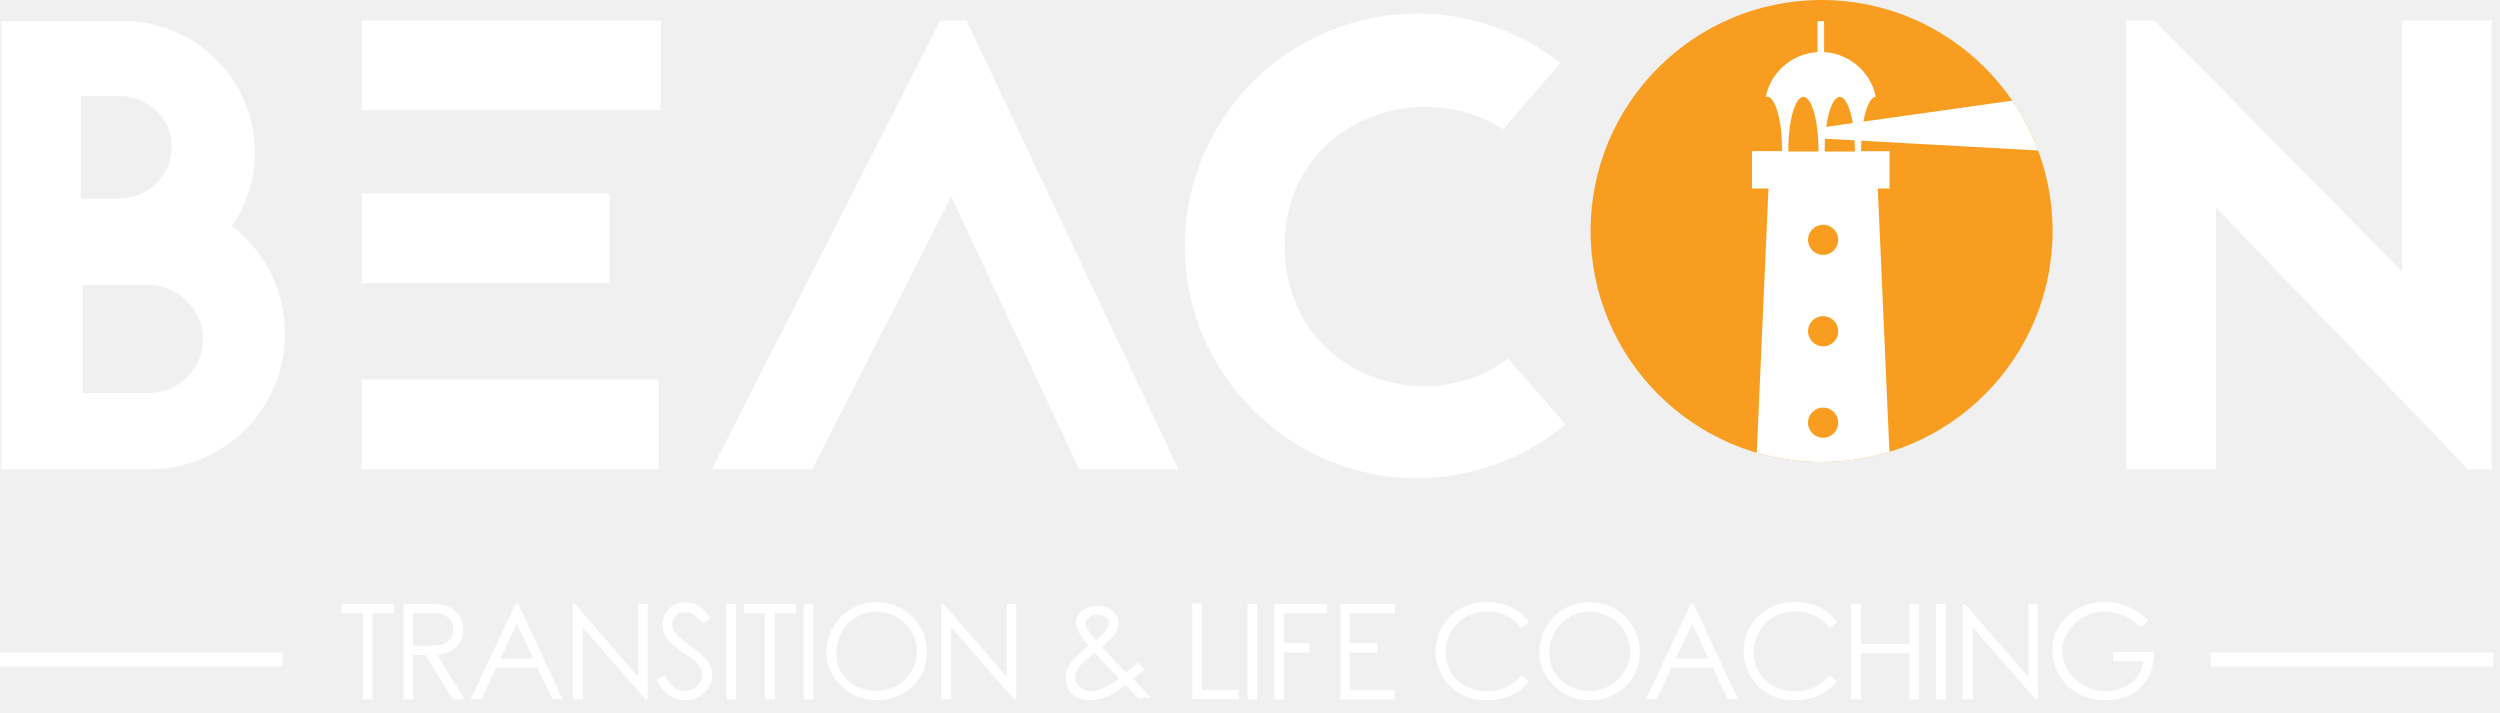
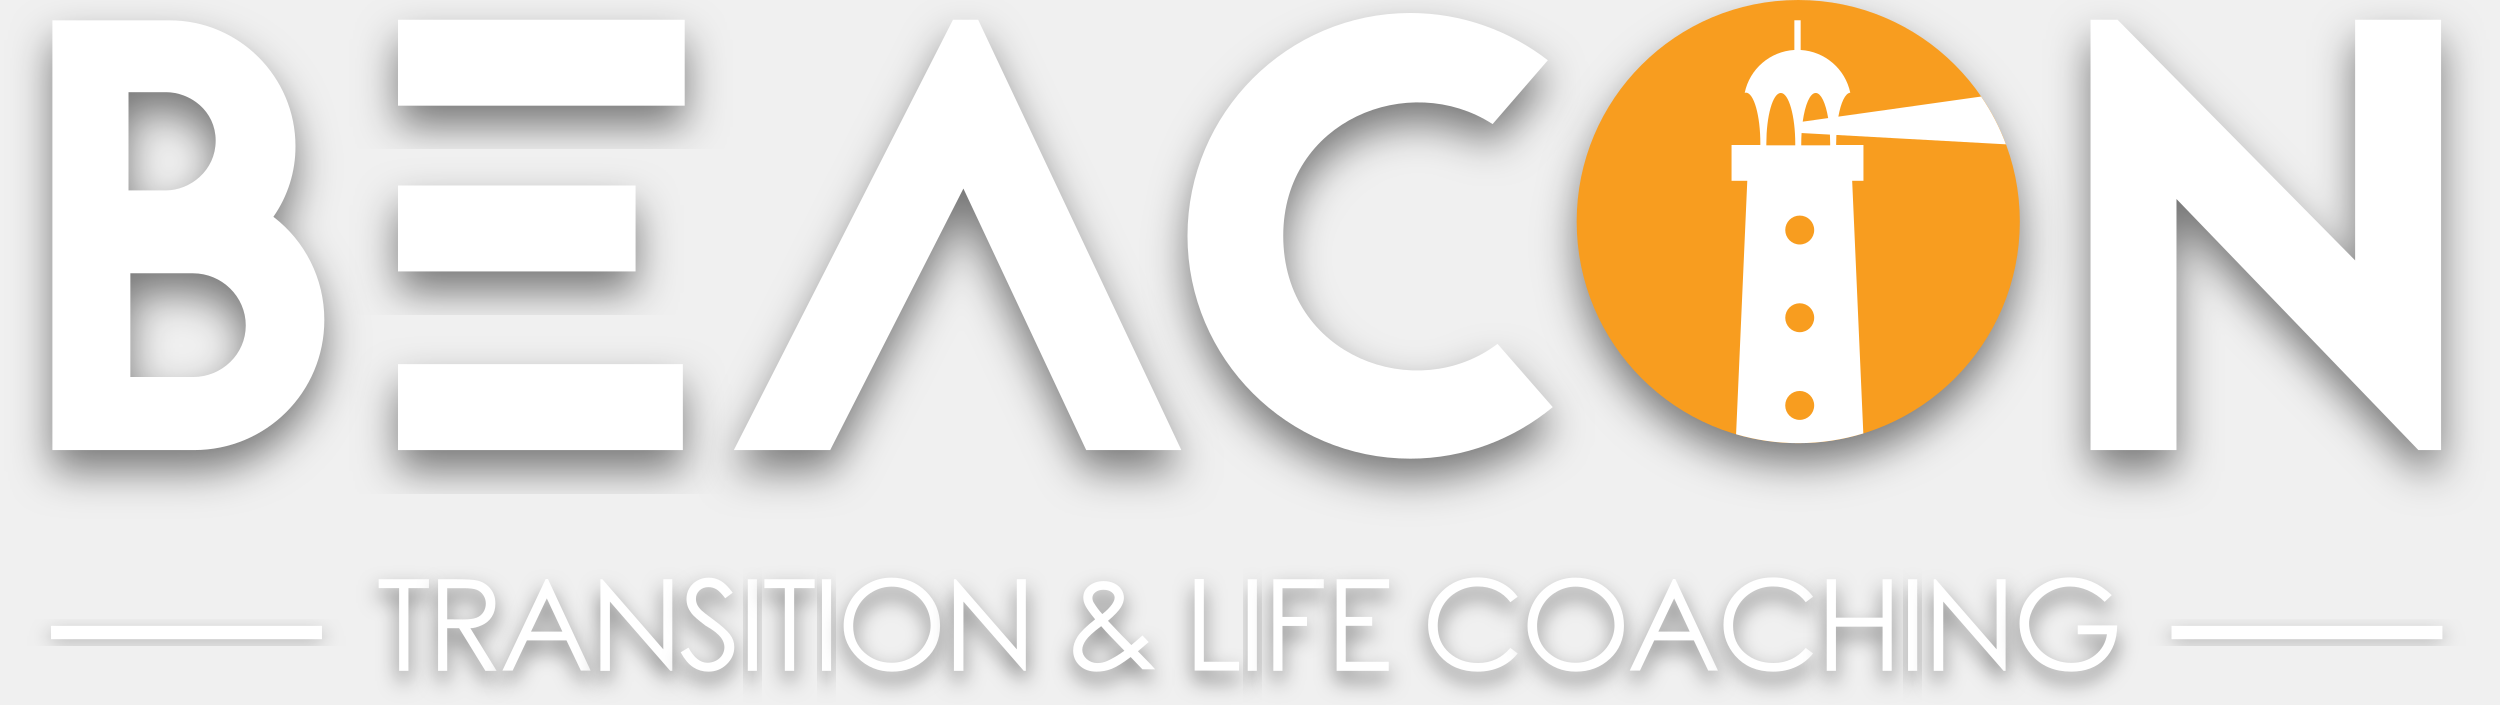
- <svg xmlns="http://www.w3.org/2000/svg" width="235" height="67" viewBox="0 0 235 67">
+ <svg xmlns="http://www.w3.org/2000/svg" xmlns:xlink="http://www.w3.org/1999/xlink" width="245" height="69" viewBox="0 0 245 69">
+   <defs>
+     <path d="M18.911 36.949h-6.136V26.782h6.136c2.828 0 5.174 2.285 5.174 5.113 0 2.828-2.346 5.054-5.174 5.054zM12.594 9.033h3.67c2.346 0 4.872 1.805 4.872 4.752 0 2.95-2.526 4.874-4.872 4.874h-3.67V9.033zm14.198 12.213a11.955 11.955 0 0 0 2.166-6.918c0-6.8-5.535-12.334-12.333-12.334H5.134v42.114H19.03c7.04 0 12.755-5.655 12.755-12.754 0-4.091-1.926-7.762-4.994-10.108z" id="b" />
+     <filter x="-50%" y="-50%" width="200%" height="200%" filterUnits="objectBoundingBox" id="a">
+       <feOffset dy="2" in="SourceAlpha" result="shadowOffsetOuter1" />
+       <feGaussianBlur stdDeviation="2" in="shadowOffsetOuter1" result="shadowBlurOuter1" />
+       <feColorMatrix values="0 0 0 0 0 0 0 0 0 0 0 0 0 0 0 0 0 0 0.5 0" in="shadowBlurOuter1" />
+     </filter>
+     <path id="d" d="M39.004 26.6h23.283v-8.422H39.004z" />
+     <filter x="-50%" y="-50%" width="200%" height="200%" filterUnits="objectBoundingBox" id="c">
+       <feOffset dy="2" in="SourceAlpha" result="shadowOffsetOuter1" />
+       <feGaussianBlur stdDeviation="2" in="shadowOffsetOuter1" result="shadowBlurOuter1" />
+       <feColorMatrix values="0 0 0 0 0 0 0 0 0 0 0 0 0 0 0 0 0 0 0.5 0" in="shadowBlurOuter1" />
+     </filter>
+     <path id="f" d="M39.004 44.108H66.92v-8.423H39.004z" />
+     <filter x="-50%" y="-50%" width="200%" height="200%" filterUnits="objectBoundingBox" id="e">
+       <feOffset dy="2" in="SourceAlpha" result="shadowOffsetOuter1" />
+       <feGaussianBlur stdDeviation="2" in="shadowOffsetOuter1" result="shadowBlurOuter1" />
+       <feColorMatrix values="0 0 0 0 0 0 0 0 0 0 0 0 0 0 0 0 0 0 0.5 0" in="shadowBlurOuter1" />
+     </filter>
+     <path id="h" d="M39.004 10.357h28.097V1.934H39.004z" />
+     <filter x="-50%" y="-50%" width="200%" height="200%" filterUnits="objectBoundingBox" id="g">
+       <feOffset dy="2" in="SourceAlpha" result="shadowOffsetOuter1" />
+       <feGaussianBlur stdDeviation="2" in="shadowOffsetOuter1" result="shadowBlurOuter1" />
+       <feColorMatrix values="0 0 0 0 0 0 0 0 0 0 0 0 0 0 0 0 0 0 0.5 0" in="shadowBlurOuter1" />
+     </filter>
+     <path id="j" d="M93.392 1.934L71.914 44.108h9.445l13.055-25.629 12.033 25.629h9.325L95.858 1.934z" />
+     <filter x="-50%" y="-50%" width="200%" height="200%" filterUnits="objectBoundingBox" id="i">
+       <feOffset dy="2" in="SourceAlpha" result="shadowOffsetOuter1" />
+       <feGaussianBlur stdDeviation="2" in="shadowOffsetOuter1" result="shadowBlurOuter1" />
+       <feColorMatrix values="0 0 0 0 0 0 0 0 0 0 0 0 0 0 0 0 0 0 0.5 0" in="shadowBlurOuter1" />
+     </filter>
+     <path d="M125.758 23.111c0-11.31 12.334-16.244 20.516-10.95l5.415-6.256c-3.731-2.888-8.423-4.632-13.476-4.632-12.033 0-21.84 9.806-21.84 21.838 0 12.032 9.807 21.839 21.84 21.839 5.294 0 10.167-1.925 13.957-5.053l-5.414-6.198c-7.942 6.017-20.998 1.264-20.998-10.588" id="l" />
+     <filter x="-50%" y="-50%" width="200%" height="200%" filterUnits="objectBoundingBox" id="k">
+       <feOffset dy="2" in="SourceAlpha" result="shadowOffsetOuter1" />
+       <feGaussianBlur stdDeviation="2" in="shadowOffsetOuter1" result="shadowBlurOuter1" />
+       <feColorMatrix values="0 0 0 0 0 0 0 0 0 0 0 0 0 0 0 0 0 0 0.5 0" in="shadowBlurOuter1" />
+     </filter>
+     <path id="n" d="M230.802 1.934v23.584L207.519 1.934h-2.647v42.174h8.423V19.502l23.704 24.606h2.226V1.934z" />
+     <filter x="-50%" y="-50%" width="200%" height="200%" filterUnits="objectBoundingBox" id="m">
+       <feOffset dy="2" in="SourceAlpha" result="shadowOffsetOuter1" />
+       <feGaussianBlur stdDeviation="2" in="shadowOffsetOuter1" result="shadowBlurOuter1" />
+       <feColorMatrix values="0 0 0 0 0 0 0 0 0 0 0 0 0 0 0 0 0 0 0.5 0" in="shadowBlurOuter1" />
+     </filter>
+     <path id="p" d="M37.11 57.635h2.003v8.108h.914v-8.108h2.01v-.872H37.11z" />
+     <filter x="-50%" y="-50%" width="200%" height="200%" filterUnits="objectBoundingBox" id="o">
+       <feOffset dy="1" in="SourceAlpha" result="shadowOffsetOuter1" />
+       <feGaussianBlur stdDeviation="1" in="shadowOffsetOuter1" result="shadowBlurOuter1" />
+       <feColorMatrix values="0 0 0 0 0 0 0 0 0 0 0 0 0 0 0 0 0 0 0.5 0" in="shadowBlurOuter1" />
+     </filter>
+     <path d="M43.826 60.693v-3.052h1.58c.618 0 1.058.054 1.32.161.262.107.475.284.639.53.163.246.245.518.245.817 0 .31-.08.591-.24.841-.159.251-.382.433-.671.545-.289.113-.731.17-1.329.17l-1.544-.012zm3.387.584c.43-.191.76-.47.99-.838.23-.368.346-.797.346-1.29 0-.585-.168-1.079-.503-1.48a2.314 2.314 0 0 0-1.301-.785c-.356-.08-1.032-.12-2.03-.12H42.93v8.979h.896v-4.178h1.168l2.573 4.178h1.102l-2.573-4.178c.316 0 .687-.096 1.117-.288z" id="r" />
+     <filter x="-50%" y="-50%" width="200%" height="200%" filterUnits="objectBoundingBox" id="q">
+       <feOffset dy="1" in="SourceAlpha" result="shadowOffsetOuter1" />
+       <feGaussianBlur stdDeviation="1" in="shadowOffsetOuter1" result="shadowBlurOuter1" />
+       <feColorMatrix values="0 0 0 0 0 0 0 0 0 0 0 0 0 0 0 0 0 0 0.5 0" in="shadowBlurOuter1" />
+     </filter>
+     <path d="M52.038 61.898l1.55-3.257 1.526 3.257h-3.076zm1.441-5.159l-4.244 8.98h1.005l1.398-2.961h3.876l1.41 2.96h.956l-4.183-8.979h-.218z" id="t" />
+     <filter x="-50%" y="-50%" width="200%" height="200%" filterUnits="objectBoundingBox" id="s">
+       <feOffset dy="1" in="SourceAlpha" result="shadowOffsetOuter1" />
+       <feGaussianBlur stdDeviation="1" in="shadowOffsetOuter1" result="shadowBlurOuter1" />
+       <feColorMatrix values="0 0 0 0 0 0 0 0 0 0 0 0 0 0 0 0 0 0 0.5 0" in="shadowBlurOuter1" />
+     </filter>
+     <path id="v" d="M65.003 63.635l-5.97-6.871h-.194v8.979h.932v-6.788l5.91 6.788h.206v-8.98h-.884z" />
+     <filter x="-50%" y="-50%" width="200%" height="200%" filterUnits="objectBoundingBox" id="u">
+       <feOffset dy="1" in="SourceAlpha" result="shadowOffsetOuter1" />
+       <feGaussianBlur stdDeviation="1" in="shadowOffsetOuter1" result="shadowBlurOuter1" />
+       <feColorMatrix values="0 0 0 0 0 0 0 0 0 0 0 0 0 0 0 0 0 0 0.5 0" in="shadowBlurOuter1" />
+     </filter>
+     <path d="M69.933 60.741c-.657-.484-1.045-.785-1.162-.902-.218-.21-.368-.408-.449-.593a1.428 1.428 0 0 1-.12-.57c0-.318.115-.588.345-.808.23-.22.524-.33.884-.33.283 0 .543.073.78.215.239.144.526.438.86.881l.733-.55c-.411-.562-.8-.948-1.168-1.16a2.324 2.324 0 0 0-1.18-.317c-.4 0-.771.092-1.112.28-.342.188-.605.441-.79.76a2.08 2.08 0 0 0-.279 1.066c0 .496.16.955.478 1.375.178.253.642.663 1.393 1.228.747.417 1.262.824 1.544 1.223.202.291.303.586.303.885 0 .266-.068.516-.206.75-.137.234-.339.421-.605.563-.267.141-.551.213-.854.213-.702 0-1.322-.496-1.859-1.484l-.762.46c.37.682.778 1.169 1.223 1.46.443.29.94.435 1.489.435.707 0 1.307-.24 1.801-.72s.742-1.048.742-1.702c0-.448-.145-.86-.433-1.235-.289-.376-.82-.85-1.596-1.423" id="x" />
+     <filter x="-50%" y="-50%" width="200%" height="200%" filterUnits="objectBoundingBox" id="w">
+       <feOffset dy="1" in="SourceAlpha" result="shadowOffsetOuter1" />
+       <feGaussianBlur stdDeviation="1" in="shadowOffsetOuter1" result="shadowBlurOuter1" />
+       <feColorMatrix values="0 0 0 0 0 0 0 0 0 0 0 0 0 0 0 0 0 0 0.5 0" in="shadowBlurOuter1" />
+     </filter>
+     <path id="z" d="M73.284 65.743h.895v-8.979h-.895z" />
+     <filter x="-50%" y="-50%" width="200%" height="200%" filterUnits="objectBoundingBox" id="y">
+       <feOffset dy="1" in="SourceAlpha" result="shadowOffsetOuter1" />
+       <feGaussianBlur stdDeviation="1" in="shadowOffsetOuter1" result="shadowBlurOuter1" />
+       <feColorMatrix values="0 0 0 0 0 0 0 0 0 0 0 0 0 0 0 0 0 0 0.5 0" in="shadowBlurOuter1" />
+     </filter>
+     <path id="B" d="M74.908 57.635h2.004v8.108h.914v-8.108h2.01v-.872h-4.928z" />
+     <filter x="-50%" y="-50%" width="200%" height="200%" filterUnits="objectBoundingBox" id="A">
+       <feOffset dy="1" in="SourceAlpha" result="shadowOffsetOuter1" />
+       <feGaussianBlur stdDeviation="1" in="shadowOffsetOuter1" result="shadowBlurOuter1" />
+       <feColorMatrix values="0 0 0 0 0 0 0 0 0 0 0 0 0 0 0 0 0 0 0.5 0" in="shadowBlurOuter1" />
+     </filter>
+     <path id="D" d="M80.553 65.743h.896v-8.979h-.896z" />
+     <filter x="-50%" y="-50%" width="200%" height="200%" filterUnits="objectBoundingBox" id="C">
+       <feOffset dy="1" in="SourceAlpha" result="shadowOffsetOuter1" />
+       <feGaussianBlur stdDeviation="1" in="shadowOffsetOuter1" result="shadowBlurOuter1" />
+       <feColorMatrix values="0 0 0 0 0 0 0 0 0 0 0 0 0 0 0 0 0 0 0.5 0" in="shadowBlurOuter1" />
+     </filter>
+     <path d="M90.703 63.057a3.638 3.638 0 0 1-1.387 1.384 3.828 3.828 0 0 1-1.931.509c-1.042 0-1.93-.331-2.668-.993-.736-.663-1.104-1.527-1.104-2.592 0-.718.165-1.372.496-1.96a3.67 3.67 0 0 1 1.39-1.396 3.697 3.697 0 0 1 1.886-.52 3.79 3.79 0 0 1 1.919.52 3.69 3.69 0 0 1 1.399 1.382c.33.578.496 1.221.496 1.93 0 .575-.165 1.153-.496 1.736m-3.355-6.45c-.84 0-1.62.207-2.343.625a4.53 4.53 0 0 0-1.707 1.735 4.8 4.8 0 0 0-.624 2.398c0 1.15.458 2.18 1.374 3.09.916.911 2.04 1.367 3.373 1.367 1.311 0 2.424-.422 3.336-1.266.912-.843 1.368-1.922 1.368-3.234 0-1.328-.457-2.446-1.371-3.354-.915-.908-2.05-1.361-3.406-1.361" id="F" />
+     <filter x="-50%" y="-50%" width="200%" height="200%" filterUnits="objectBoundingBox" id="E">
+       <feOffset dy="1" in="SourceAlpha" result="shadowOffsetOuter1" />
+       <feGaussianBlur stdDeviation="1" in="shadowOffsetOuter1" result="shadowBlurOuter1" />
+       <feColorMatrix values="0 0 0 0 0 0 0 0 0 0 0 0 0 0 0 0 0 0 0.5 0" in="shadowBlurOuter1" />
+     </filter>
+     <path id="H" d="M99.647 63.635l-5.97-6.871h-.193v8.979h.932v-6.788l5.91 6.788h.205v-8.98h-.884z" />
+     <filter x="-50%" y="-50%" width="200%" height="200%" filterUnits="objectBoundingBox" id="G">
+       <feOffset dy="1" in="SourceAlpha" result="shadowOffsetOuter1" />
+       <feGaussianBlur stdDeviation="1" in="shadowOffsetOuter1" result="shadowBlurOuter1" />
+       <feColorMatrix values="0 0 0 0 0 0 0 0 0 0 0 0 0 0 0 0 0 0 0.5 0" in="shadowBlurOuter1" />
+     </filter>
+     <path d="M108.497 64.78c-.306.133-.62.2-.939.2-.415 0-.769-.132-1.06-.394-.29-.263-.435-.566-.435-.908 0-.286.118-.6.354-.942.236-.34.736-.799 1.499-1.37.299.346.571.646.817.9l1.46 1.509c-.655.464-1.22.799-1.696 1.005m-1.32-5.74a.917.917 0 0 1-.12-.453c0-.215.1-.4.302-.554.201-.157.46-.234.775-.234.331 0 .597.075.799.227.202.151.303.33.303.536 0 .182-.077.387-.23.617-.218.327-.545.66-.981 1a7.331 7.331 0 0 1-.848-1.14m4.342 4.784c.31-.258.661-.559 1.053-.902l-.611-.648a30.59 30.59 0 0 1-1.09.938l-.933-.938-1.356-1.43c.621-.527 1.037-.961 1.248-1.3.21-.34.314-.659.314-.956 0-.288-.08-.558-.242-.813a1.669 1.669 0 0 0-.705-.605c-.31-.15-.651-.223-1.027-.223-.593 0-1.09.17-1.489.508-.348.294-.52.664-.52 1.108 0 .258.07.529.211.81.14.283.458.724.95 1.321-.871.686-1.449 1.253-1.731 1.702-.283.447-.424.897-.424 1.349 0 .59.21 1.083.63 1.48.42.399.975.598 1.665.598.52 0 1.015-.093 1.483-.277.469-.183 1.088-.567 1.86-1.153l1.156 1.205h1.247a13.967 13.967 0 0 0-.8-.86 34.415 34.415 0 0 1-.89-.914" id="J" />
+     <filter x="-50%" y="-50%" width="200%" height="200%" filterUnits="objectBoundingBox" id="I">
+       <feOffset dy="1" in="SourceAlpha" result="shadowOffsetOuter1" />
+       <feGaussianBlur stdDeviation="1" in="shadowOffsetOuter1" result="shadowBlurOuter1" />
+       <feColorMatrix values="0 0 0 0 0 0 0 0 0 0 0 0 0 0 0 0 0 0 0.5 0" in="shadowBlurOuter1" />
+     </filter>
+     <path id="L" d="M117.976 56.74h-.902v8.978h4.354v-.866h-3.452z" />
+     <filter x="-50%" y="-50%" width="200%" height="200%" filterUnits="objectBoundingBox" id="K">
+       <feOffset dy="1" in="SourceAlpha" result="shadowOffsetOuter1" />
+       <feGaussianBlur stdDeviation="1" in="shadowOffsetOuter1" result="shadowBlurOuter1" />
+       <feColorMatrix values="0 0 0 0 0 0 0 0 0 0 0 0 0 0 0 0 0 0 0.5 0" in="shadowBlurOuter1" />
+     </filter>
+     <path id="N" d="M122.277 65.743h.897v-8.979h-.897z" />
+     <filter x="-50%" y="-50%" width="200%" height="200%" filterUnits="objectBoundingBox" id="M">
+       <feOffset dy="1" in="SourceAlpha" result="shadowOffsetOuter1" />
+       <feGaussianBlur stdDeviation="1" in="shadowOffsetOuter1" result="shadowBlurOuter1" />
+       <feColorMatrix values="0 0 0 0 0 0 0 0 0 0 0 0 0 0 0 0 0 0 0.5 0" in="shadowBlurOuter1" />
+     </filter>
+     <path id="P" d="M124.786 65.743h.897v-4.402h2.402v-.884h-2.402v-2.81h4.05v-.883h-4.947z" />
+     <filter x="-50%" y="-50%" width="200%" height="200%" filterUnits="objectBoundingBox" id="O">
+       <feOffset dy="1" in="SourceAlpha" result="shadowOffsetOuter1" />
+       <feGaussianBlur stdDeviation="1" in="shadowOffsetOuter1" result="shadowBlurOuter1" />
+       <feColorMatrix values="0 0 0 0 0 0 0 0 0 0 0 0 0 0 0 0 0 0 0.5 0" in="shadowBlurOuter1" />
+     </filter>
+     <path id="R" d="M130.988 65.743h5.11v-.891h-4.215v-3.523h2.592v-.872h-2.592v-2.81h4.25v-.883h-5.145z" />
+     <filter x="-50%" y="-50%" width="200%" height="200%" filterUnits="objectBoundingBox" id="Q">
+       <feOffset dy="1" in="SourceAlpha" result="shadowOffsetOuter1" />
+       <feGaussianBlur stdDeviation="1" in="shadowOffsetOuter1" result="shadowBlurOuter1" />
+       <feColorMatrix values="0 0 0 0 0 0 0 0 0 0 0 0 0 0 0 0 0 0 0.5 0" in="shadowBlurOuter1" />
+     </filter>
+     <path d="M142.822 57.987a3.991 3.991 0 0 1 1.993-.515c.653 0 1.253.13 1.8.39.548.26 1.015.645 1.402 1.154l.714-.533a4.39 4.39 0 0 0-1.662-1.4c-.675-.335-1.434-.5-2.273-.5-1.385 0-2.538.449-3.46 1.349-.922.9-1.384 2.007-1.384 3.318 0 1.118.38 2.119 1.139 3.003.908 1.045 2.149 1.568 3.724 1.568.823 0 1.57-.155 2.239-.466a4.536 4.536 0 0 0 1.677-1.319l-.714-.54c-.844.986-1.895 1.478-3.154 1.478-1.143 0-2.09-.334-2.84-1.003-.75-.667-1.126-1.548-1.126-2.642 0-.727.168-1.38.505-1.96a3.71 3.71 0 0 1 1.42-1.382" id="T" />
+     <filter x="-50%" y="-50%" width="200%" height="200%" filterUnits="objectBoundingBox" id="S">
+       <feOffset dy="1" in="SourceAlpha" result="shadowOffsetOuter1" />
+       <feGaussianBlur stdDeviation="1" in="shadowOffsetOuter1" result="shadowBlurOuter1" />
+       <feColorMatrix values="0 0 0 0 0 0 0 0 0 0 0 0 0 0 0 0 0 0 0.5 0" in="shadowBlurOuter1" />
+     </filter>
+     <path d="M157.724 63.057a3.633 3.633 0 0 1-1.386 1.384 3.824 3.824 0 0 1-1.93.509c-1.042 0-1.932-.331-2.668-.993-.737-.663-1.106-1.527-1.106-2.592 0-.718.166-1.372.498-1.96a3.665 3.665 0 0 1 1.389-1.396 3.7 3.7 0 0 1 1.886-.52c.678 0 1.318.174 1.919.52a3.685 3.685 0 0 1 1.398 1.382c.332.578.497 1.221.497 1.93 0 .575-.165 1.153-.497 1.736m-3.354-6.45a4.6 4.6 0 0 0-2.343.625 4.535 4.535 0 0 0-1.707 1.735 4.814 4.814 0 0 0-.624 2.398c0 1.15.458 2.18 1.375 3.09.915.911 2.04 1.367 3.372 1.367 1.312 0 2.424-.422 3.337-1.266.911-.843 1.368-1.922 1.368-3.234 0-1.328-.458-2.446-1.371-3.354-.915-.908-2.05-1.361-3.407-1.361" id="V" />
+     <filter x="-50%" y="-50%" width="200%" height="200%" filterUnits="objectBoundingBox" id="U">
+       <feOffset dy="1" in="SourceAlpha" result="shadowOffsetOuter1" />
+       <feGaussianBlur stdDeviation="1" in="shadowOffsetOuter1" result="shadowBlurOuter1" />
+       <feColorMatrix values="0 0 0 0 0 0 0 0 0 0 0 0 0 0 0 0 0 0 0.5 0" in="shadowBlurOuter1" />
+     </filter>
+     <path d="M162.517 61.898l1.55-3.257 1.525 3.257h-3.075zm1.44-5.159l-4.244 8.98h1.005l1.399-2.961h3.875l1.411 2.96h.956l-4.184-8.979h-.218z" id="X" />
+     <filter x="-50%" y="-50%" width="200%" height="200%" filterUnits="objectBoundingBox" id="W">
+       <feOffset dy="1" in="SourceAlpha" result="shadowOffsetOuter1" />
+       <feGaussianBlur stdDeviation="1" in="shadowOffsetOuter1" result="shadowBlurOuter1" />
+       <feColorMatrix values="0 0 0 0 0 0 0 0 0 0 0 0 0 0 0 0 0 0 0.5 0" in="shadowBlurOuter1" />
+     </filter>
+     <path d="M171.77 57.987a3.99 3.99 0 0 1 1.992-.515c.654 0 1.254.13 1.8.39a3.79 3.79 0 0 1 1.402 1.154l.715-.533a4.39 4.39 0 0 0-1.662-1.4c-.676-.335-1.434-.5-2.274-.5-1.384 0-2.538.449-3.46 1.349-.922.9-1.383 2.007-1.383 3.318 0 1.118.38 2.119 1.138 3.003.909 1.045 2.15 1.568 3.724 1.568.823 0 1.57-.155 2.24-.466a4.536 4.536 0 0 0 1.677-1.319l-.715-.54c-.843.986-1.895 1.478-3.154 1.478-1.142 0-2.089-.334-2.84-1.003-.75-.667-1.126-1.548-1.126-2.642 0-.727.169-1.38.505-1.96.338-.578.81-1.04 1.421-1.382" id="Z" />
+     <filter x="-50%" y="-50%" width="200%" height="200%" filterUnits="objectBoundingBox" id="Y">
+       <feOffset dy="1" in="SourceAlpha" result="shadowOffsetOuter1" />
+       <feGaussianBlur stdDeviation="1" in="shadowOffsetOuter1" result="shadowBlurOuter1" />
+       <feColorMatrix values="0 0 0 0 0 0 0 0 0 0 0 0 0 0 0 0 0 0 0.5 0" in="shadowBlurOuter1" />
+     </filter>
+     <path id="ab" d="M184.493 60.53h-4.572v-3.767h-.902v8.98h.902v-4.33h4.572v4.33h.895v-8.98h-.895z" />
+     <filter x="-50%" y="-50%" width="200%" height="200%" filterUnits="objectBoundingBox" id="aa">
+       <feOffset dy="1" in="SourceAlpha" result="shadowOffsetOuter1" />
+       <feGaussianBlur stdDeviation="1" in="shadowOffsetOuter1" result="shadowBlurOuter1" />
+       <feColorMatrix values="0 0 0 0 0 0 0 0 0 0 0 0 0 0 0 0 0 0 0.5 0" in="shadowBlurOuter1" />
+     </filter>
+     <path id="ad" d="M186.989 65.743h.896v-8.979h-.896z" />
+     <filter x="-50%" y="-50%" width="200%" height="200%" filterUnits="objectBoundingBox" id="ac">
+       <feOffset dy="1" in="SourceAlpha" result="shadowOffsetOuter1" />
+       <feGaussianBlur stdDeviation="1" in="shadowOffsetOuter1" result="shadowBlurOuter1" />
+       <feColorMatrix values="0 0 0 0 0 0 0 0 0 0 0 0 0 0 0 0 0 0 0.5 0" in="shadowBlurOuter1" />
+     </filter>
+     <path id="af" d="M195.668 63.635l-5.97-6.871h-.193v8.979h.932v-6.788l5.91 6.788h.204v-8.98h-.883z" />
+     <filter x="-50%" y="-50%" width="200%" height="200%" filterUnits="objectBoundingBox" id="ae">
+       <feOffset dy="1" in="SourceAlpha" result="shadowOffsetOuter1" />
+       <feGaussianBlur stdDeviation="1" in="shadowOffsetOuter1" result="shadowBlurOuter1" />
+       <feColorMatrix values="0 0 0 0 0 0 0 0 0 0 0 0 0 0 0 0 0 0 0.5 0" in="shadowBlurOuter1" />
+     </filter>
+     <path d="M203.619 62.159h2.864a3.101 3.101 0 0 1-1.141 2.021c-.64.522-1.42.781-2.34.781a4.35 4.35 0 0 1-2.099-.518 3.845 3.845 0 0 1-1.505-1.428 3.701 3.701 0 0 1-.544-1.929c0-.532.175-1.093.527-1.683a3.803 3.803 0 0 1 1.48-1.404 4.127 4.127 0 0 1 2.007-.521c.57 0 1.151.127 1.747.382a5.297 5.297 0 0 1 1.643 1.12l.697-.66c-.642-.606-1.298-1.047-1.968-1.323a5.562 5.562 0 0 0-2.144-.416c-.94 0-1.783.209-2.53.625-.746.415-1.333.956-1.759 1.622-.426.666-.64 1.425-.64 2.277 0 1.142.375 2.15 1.121 3.021.97 1.13 2.28 1.695 3.936 1.695 1.372 0 2.465-.408 3.278-1.223.814-.814 1.224-1.917 1.233-3.306h-3.863v.867z" id="ah" />
+     <filter x="-50%" y="-50%" width="200%" height="200%" filterUnits="objectBoundingBox" id="ag">
+       <feOffset dy="1" in="SourceAlpha" result="shadowOffsetOuter1" />
+       <feGaussianBlur stdDeviation="1" in="shadowOffsetOuter1" result="shadowBlurOuter1" />
+       <feColorMatrix values="0 0 0 0 0 0 0 0 0 0 0 0 0 0 0 0 0 0 0.5 0" in="shadowBlurOuter1" />
+     </filter>
+     <path id="aj" d="M5 62.64h26.552v-1.307H5z" />
+     <filter x="-50%" y="-50%" width="200%" height="200%" filterUnits="objectBoundingBox" id="ai">
+       <feOffset dy="1" in="SourceAlpha" result="shadowOffsetOuter1" />
+       <feGaussianBlur stdDeviation="1" in="shadowOffsetOuter1" result="shadowBlurOuter1" />
+       <feColorMatrix values="0 0 0 0 0 0 0 0 0 0 0 0 0 0 0 0 0 0 0.5 0" in="shadowBlurOuter1" />
+     </filter>
+     <path id="al" d="M212.807 62.64h26.551v-1.307h-26.55z" />
+     <filter x="-50%" y="-50%" width="200%" height="200%" filterUnits="objectBoundingBox" id="ak">
+       <feOffset dy="1" in="SourceAlpha" result="shadowOffsetOuter1" />
+       <feGaussianBlur stdDeviation="1" in="shadowOffsetOuter1" result="shadowBlurOuter1" />
+       <feColorMatrix values="0 0 0 0 0 0 0 0 0 0 0 0 0 0 0 0 0 0 0.5 0" in="shadowBlurOuter1" />
+     </filter>
+     <path d="M197.943 21.715c0 11.993-9.723 21.715-21.715 21.715-11.994 0-21.715-9.722-21.715-21.715S164.234 0 176.228 0c11.992 0 21.715 9.722 21.715 21.715" id="an" />
+     <filter x="-50%" y="-50%" width="200%" height="200%" filterUnits="objectBoundingBox" id="am">
+       <feOffset dy="2" in="SourceAlpha" result="shadowOffsetOuter1" />
+       <feGaussianBlur stdDeviation="2" in="shadowOffsetOuter1" result="shadowBlurOuter1" />
+       <feColorMatrix values="0 0 0 0 0 0 0 0 0 0 0 0 0 0 0 0 0 0 0.5 0" in="shadowBlurOuter1" />
+     </filter>
+   </defs>
  <g fill="none" fill-rule="evenodd">
-     <path d="M13.911 36.949H7.775V26.782h6.136c2.828 0 5.174 2.285 5.174 5.113 0 2.828-2.346 5.054-5.174 5.054zM7.594 9.033h3.67c2.346 0 4.872 1.805 4.872 4.752 0 2.95-2.526 4.874-4.872 4.874h-3.67V9.033zm14.198 12.213a11.955 11.955 0 0 0 2.166-6.918c0-6.8-5.535-12.334-12.333-12.334H.134v42.114H14.03c7.04 0 12.755-5.655 12.755-12.754 0-4.091-1.926-7.762-4.994-10.108zM34.004 26.6h23.283v-8.422H34.004zM34.004 44.108H61.92v-8.423H34.004zM34.004 10.357h28.097V1.934H34.004zM88.392 1.934L66.914 44.108h9.445l13.055-25.629 12.033 25.629h9.325L90.858 1.934zM120.758 23.111c0-11.31 12.334-16.244 20.516-10.95l5.415-6.256c-3.731-2.888-8.423-4.632-13.476-4.632-12.033 0-21.84 9.806-21.84 21.838 0 12.032 9.807 21.839 21.84 21.839 5.294 0 10.167-1.925 13.957-5.053l-5.414-6.198c-7.942 6.017-20.998 1.264-20.998-10.588M225.802 1.934v23.584L202.519 1.934h-2.647v42.174h8.423V19.502l23.704 24.606h2.226V1.934zM32.11 57.635h2.003v8.108h.914v-8.108h2.01v-.872H32.11zM38.826 60.693v-3.052h1.58c.618 0 1.058.054 1.32.161.262.107.475.284.639.53.163.246.245.518.245.817 0 .31-.08.591-.24.841-.159.251-.382.433-.671.545-.289.113-.731.17-1.329.17l-1.544-.012zm3.387.584c.43-.191.76-.47.99-.838.23-.368.346-.797.346-1.29 0-.585-.168-1.079-.503-1.48a2.314 2.314 0 0 0-1.301-.785c-.356-.08-1.032-.12-2.03-.12H37.93v8.979h.896v-4.178h1.168l2.573 4.178h1.102l-2.573-4.178c.316 0 .687-.096 1.117-.288zM47.038 61.898l1.55-3.257 1.526 3.257h-3.076zm1.441-5.159l-4.244 8.98h1.005l1.398-2.961h3.876l1.41 2.96h.956l-4.183-8.979h-.218zM60.003 63.635l-5.97-6.871h-.194v8.979h.932v-6.788l5.91 6.788h.206v-8.98h-.884zM64.933 60.741c-.657-.484-1.045-.785-1.162-.902-.218-.21-.368-.408-.449-.593a1.428 1.428 0 0 1-.12-.57c0-.318.115-.588.345-.808.23-.22.524-.33.884-.33.283 0 .543.073.78.215.239.144.526.438.86.881l.733-.55c-.411-.562-.8-.948-1.168-1.16a2.324 2.324 0 0 0-1.18-.317c-.4 0-.771.092-1.112.28-.342.188-.605.441-.79.76a2.08 2.08 0 0 0-.279 1.066c0 .496.16.955.478 1.375.178.253.642.663 1.393 1.228.747.417 1.262.824 1.544 1.223.202.291.303.586.303.885 0 .266-.068.516-.206.75-.137.234-.339.421-.605.563-.267.141-.551.213-.854.213-.702 0-1.322-.496-1.859-1.484l-.762.46c.37.682.778 1.169 1.223 1.46.443.29.94.435 1.489.435.707 0 1.307-.24 1.801-.72s.742-1.048.742-1.702c0-.448-.145-.86-.433-1.235-.289-.376-.82-.85-1.596-1.423M68.284 65.743h.895v-8.979h-.895zM69.908 57.635h2.004v8.108h.914v-8.108h2.01v-.872h-4.928zM75.553 65.743h.896v-8.979h-.896zM85.703 63.057a3.638 3.638 0 0 1-1.387 1.384 3.828 3.828 0 0 1-1.931.509c-1.042 0-1.93-.331-2.668-.993-.736-.663-1.104-1.527-1.104-2.592 0-.718.165-1.372.496-1.96a3.67 3.67 0 0 1 1.39-1.396 3.697 3.697 0 0 1 1.886-.52 3.79 3.79 0 0 1 1.919.52 3.69 3.69 0 0 1 1.399 1.382c.33.578.496 1.221.496 1.93 0 .575-.165 1.153-.496 1.736m-3.355-6.45c-.84 0-1.62.207-2.343.625a4.53 4.53 0 0 0-1.707 1.735 4.8 4.8 0 0 0-.624 2.398c0 1.15.458 2.18 1.374 3.09.916.911 2.04 1.367 3.373 1.367 1.311 0 2.424-.422 3.336-1.266.912-.843 1.368-1.922 1.368-3.234 0-1.328-.457-2.446-1.371-3.354-.915-.908-2.05-1.361-3.406-1.361M94.647 63.635l-5.97-6.871h-.193v8.979h.932v-6.788l5.91 6.788h.205v-8.98h-.884zM103.497 64.78c-.306.133-.62.2-.939.2-.415 0-.769-.132-1.06-.394-.29-.263-.435-.566-.435-.908 0-.286.118-.6.354-.942.236-.34.736-.799 1.499-1.37.299.346.571.646.817.9l1.46 1.509c-.655.464-1.22.799-1.696 1.005m-1.32-5.74a.917.917 0 0 1-.12-.453c0-.215.1-.4.302-.554.201-.157.46-.234.775-.234.331 0 .597.075.799.227.202.151.303.33.303.536 0 .182-.077.387-.23.617-.218.327-.545.66-.981 1a7.331 7.331 0 0 1-.848-1.14m4.342 4.784c.31-.258.661-.559 1.053-.902l-.611-.648a30.59 30.59 0 0 1-1.09.938l-.933-.938-1.356-1.43c.621-.527 1.037-.961 1.248-1.3.21-.34.314-.659.314-.956 0-.288-.08-.558-.242-.813a1.669 1.669 0 0 0-.705-.605c-.31-.15-.651-.223-1.027-.223-.593 0-1.09.17-1.489.508-.348.294-.52.664-.52 1.108 0 .258.07.529.211.81.14.283.458.724.95 1.321-.871.686-1.449 1.253-1.731 1.702-.283.447-.424.897-.424 1.349 0 .59.21 1.083.63 1.48.42.399.975.598 1.665.598.52 0 1.015-.093 1.483-.277.469-.183 1.088-.567 1.86-1.153l1.156 1.205h1.247a13.967 13.967 0 0 0-.8-.86 34.415 34.415 0 0 1-.89-.914M112.976 56.74h-.902v8.978h4.354v-.866h-3.452zM117.277 65.743h.897v-8.979h-.897zM119.786 65.743h.897v-4.402h2.402v-.884h-2.402v-2.81h4.05v-.883h-4.947zM125.988 65.743h5.11v-.891h-4.215v-3.523h2.592v-.872h-2.592v-2.81h4.25v-.883h-5.145zM137.822 57.987a3.991 3.991 0 0 1 1.993-.515c.653 0 1.253.13 1.8.39.548.26 1.015.645 1.402 1.154l.714-.533a4.39 4.39 0 0 0-1.662-1.4c-.675-.335-1.434-.5-2.273-.5-1.385 0-2.538.449-3.46 1.349-.922.9-1.384 2.007-1.384 3.318 0 1.118.38 2.119 1.139 3.003.908 1.045 2.149 1.568 3.724 1.568.823 0 1.57-.155 2.239-.466a4.536 4.536 0 0 0 1.677-1.319l-.714-.54c-.844.986-1.895 1.478-3.154 1.478-1.143 0-2.09-.334-2.84-1.003-.75-.667-1.126-1.548-1.126-2.642 0-.727.168-1.38.505-1.96a3.71 3.71 0 0 1 1.42-1.382M152.724 63.057a3.633 3.633 0 0 1-1.386 1.384 3.824 3.824 0 0 1-1.93.509c-1.042 0-1.932-.331-2.668-.993-.737-.663-1.106-1.527-1.106-2.592 0-.718.166-1.372.498-1.96a3.665 3.665 0 0 1 1.389-1.396 3.7 3.7 0 0 1 1.886-.52c.678 0 1.318.174 1.919.52a3.685 3.685 0 0 1 1.398 1.382c.332.578.497 1.221.497 1.93 0 .575-.165 1.153-.497 1.736m-3.354-6.45a4.6 4.6 0 0 0-2.343.625 4.535 4.535 0 0 0-1.707 1.735 4.814 4.814 0 0 0-.624 2.398c0 1.15.458 2.18 1.375 3.09.915.911 2.04 1.367 3.372 1.367 1.312 0 2.424-.422 3.337-1.266.911-.843 1.368-1.922 1.368-3.234 0-1.328-.458-2.446-1.371-3.354-.915-.908-2.05-1.361-3.407-1.361M157.517 61.898l1.55-3.257 1.525 3.257h-3.075zm1.44-5.159l-4.244 8.98h1.005l1.399-2.961h3.875l1.411 2.96h.956l-4.184-8.979h-.218zM166.77 57.987a3.99 3.99 0 0 1 1.992-.515c.654 0 1.254.13 1.8.39a3.79 3.79 0 0 1 1.402 1.154l.715-.533a4.39 4.39 0 0 0-1.662-1.4c-.676-.335-1.434-.5-2.274-.5-1.384 0-2.538.449-3.46 1.349-.922.9-1.383 2.007-1.383 3.318 0 1.118.38 2.119 1.138 3.003.909 1.045 2.15 1.568 3.724 1.568.823 0 1.57-.155 2.24-.466a4.536 4.536 0 0 0 1.677-1.319l-.715-.54c-.843.986-1.895 1.478-3.154 1.478-1.142 0-2.089-.334-2.84-1.003-.75-.667-1.126-1.548-1.126-2.642 0-.727.169-1.38.505-1.96.338-.578.81-1.04 1.421-1.382M179.493 60.53h-4.572v-3.767h-.902v8.98h.902v-4.33h4.572v4.33h.895v-8.98h-.895zM181.989 65.743h.896v-8.979h-.896zM190.668 63.635l-5.97-6.871h-.193v8.979h.932v-6.788l5.91 6.788h.204v-8.98h-.883zM198.619 62.159h2.864a3.101 3.101 0 0 1-1.141 2.021c-.64.522-1.42.781-2.34.781a4.35 4.35 0 0 1-2.099-.518 3.845 3.845 0 0 1-1.505-1.428 3.701 3.701 0 0 1-.544-1.929c0-.532.175-1.093.527-1.683a3.803 3.803 0 0 1 1.48-1.404 4.127 4.127 0 0 1 2.007-.521c.57 0 1.151.127 1.747.382a5.297 5.297 0 0 1 1.643 1.12l.697-.66c-.642-.606-1.298-1.047-1.968-1.323a5.562 5.562 0 0 0-2.144-.416c-.94 0-1.783.209-2.53.625-.746.415-1.333.956-1.759 1.622-.426.666-.64 1.425-.64 2.277 0 1.142.375 2.15 1.121 3.021.97 1.13 2.28 1.695 3.936 1.695 1.372 0 2.465-.408 3.278-1.223.814-.814 1.224-1.917 1.233-3.306h-3.863v.867zM0 62.64h26.552v-1.307H0zM207.807 62.64h26.551v-1.307h-26.55z" fill="#FFF" />
-     <path d="M192.943 21.715c0 11.993-9.723 21.715-21.715 21.715-11.994 0-21.715-9.722-21.715-21.715S159.234 0 171.228 0c11.992 0 21.715 9.722 21.715 21.715" fill="#F89D1F" />
-     <path d="M169.953 39.732a1.418 1.418 0 1 1 2.837 0 1.418 1.418 0 0 1-2.837 0M168.1 14.108c0-2.76.635-4.998 1.418-4.998.783 0 1.418 2.238 1.418 4.998l-.002.135h-2.832l-.002-.135m4.691 17.03a1.418 1.418 0 1 1-2.836 0 1.418 1.418 0 0 1 2.836 0m0-8.595a1.418 1.418 0 1 1-2.836 0 1.418 1.418 0 0 1 2.836 0m-1.236-9.505l2.778.153c.016.297.025.603.025.917l-.002.135h-2.833l-.002-.135c0-.368.012-.725.034-1.07m1.385-3.928c.52 0 .973.99 1.22 2.461l-2.495.352c.23-1.664.714-2.813 1.275-2.813m4.665 33.367l-1.093-24.756h1.106V14.21h-2.673l-.002-.134c0-.29.008-.573.022-.849l6.442.356 10.177.561a21.618 21.618 0 0 0-2.43-4.684l-7.875 1.11-6.12.861c.246-1.376.674-2.304 1.167-2.347a5.282 5.282 0 0 0-4.862-4.186V1.985h-.617v2.912a5.282 5.282 0 0 0-4.866 4.2.423.423 0 0 1 .115-.02c.783 0 1.418 2.238 1.418 4.998l-.002.134h-2.82v3.512h1.542l-1.098 24.837c1.934.564 3.977.872 6.093.872 2.219 0 4.36-.334 6.376-.953" fill="#FFF" />
+     <use fill="#000" filter="url(#a)" xlink:href="#b" />
+     <use fill="#FFF" xlink:href="#b" />
+     <use fill="#000" filter="url(#c)" xlink:href="#d" />
+     <use fill="#FFF" xlink:href="#d" />
+     <use fill="#000" filter="url(#e)" xlink:href="#f" />
+     <use fill="#FFF" xlink:href="#f" />
+     <use fill="#000" filter="url(#g)" xlink:href="#h" />
+     <use fill="#FFF" xlink:href="#h" />
+     <use fill="#000" filter="url(#i)" xlink:href="#j" />
+     <use fill="#FFF" xlink:href="#j" />
+     <use fill="#000" filter="url(#k)" xlink:href="#l" />
+     <use fill="#FFF" xlink:href="#l" />
+     <use fill="#000" filter="url(#m)" xlink:href="#n" />
+     <use fill="#FFF" xlink:href="#n" />
+     <use fill="#000" filter="url(#o)" xlink:href="#p" />
+     <use fill="#FFF" xlink:href="#p" />
+     <use fill="#000" filter="url(#q)" xlink:href="#r" />
+     <use fill="#FFF" xlink:href="#r" />
+     <use fill="#000" filter="url(#s)" xlink:href="#t" />
+     <use fill="#FFF" xlink:href="#t" />
+     <use fill="#000" filter="url(#u)" xlink:href="#v" />
+     <use fill="#FFF" xlink:href="#v" />
+     <use fill="#000" filter="url(#w)" xlink:href="#x" />
+     <use fill="#FFF" xlink:href="#x" />
+     <use fill="#000" filter="url(#y)" xlink:href="#z" />
+     <use fill="#FFF" xlink:href="#z" />
+     <use fill="#000" filter="url(#A)" xlink:href="#B" />
+     <use fill="#FFF" xlink:href="#B" />
+     <use fill="#000" filter="url(#C)" xlink:href="#D" />
+     <use fill="#FFF" xlink:href="#D" />
+     <use fill="#000" filter="url(#E)" xlink:href="#F" />
+     <use fill="#FFF" xlink:href="#F" />
+     <use fill="#000" filter="url(#G)" xlink:href="#H" />
+     <use fill="#FFF" xlink:href="#H" />
+     <g>
+       <use fill="#000" filter="url(#I)" xlink:href="#J" />
+       <use fill="#FFF" xlink:href="#J" />
+     </g>
+     <g>
+       <use fill="#000" filter="url(#K)" xlink:href="#L" />
+       <use fill="#FFF" xlink:href="#L" />
+     </g>
+     <g>
+       <use fill="#000" filter="url(#M)" xlink:href="#N" />
+       <use fill="#FFF" xlink:href="#N" />
+     </g>
+     <g>
+       <use fill="#000" filter="url(#O)" xlink:href="#P" />
+       <use fill="#FFF" xlink:href="#P" />
+     </g>
+     <g>
+       <use fill="#000" filter="url(#Q)" xlink:href="#R" />
+       <use fill="#FFF" xlink:href="#R" />
+     </g>
+     <g>
+       <use fill="#000" filter="url(#S)" xlink:href="#T" />
+       <use fill="#FFF" xlink:href="#T" />
+     </g>
+     <g>
+       <use fill="#000" filter="url(#U)" xlink:href="#V" />
+       <use fill="#FFF" xlink:href="#V" />
+     </g>
+     <g>
+       <use fill="#000" filter="url(#W)" xlink:href="#X" />
+       <use fill="#FFF" xlink:href="#X" />
+     </g>
+     <g>
+       <use fill="#000" filter="url(#Y)" xlink:href="#Z" />
+       <use fill="#FFF" xlink:href="#Z" />
+     </g>
+     <g>
+       <use fill="#000" filter="url(#aa)" xlink:href="#ab" />
+       <use fill="#FFF" xlink:href="#ab" />
+     </g>
+     <g>
+       <use fill="#000" filter="url(#ac)" xlink:href="#ad" />
+       <use fill="#FFF" xlink:href="#ad" />
+     </g>
+     <g>
+       <use fill="#000" filter="url(#ae)" xlink:href="#af" />
+       <use fill="#FFF" xlink:href="#af" />
+     </g>
+     <g>
+       <use fill="#000" filter="url(#ag)" xlink:href="#ah" />
+       <use fill="#FFF" xlink:href="#ah" />
+     </g>
+     <g>
+       <use fill="#000" filter="url(#ai)" xlink:href="#aj" />
+       <use fill="#FFF" xlink:href="#aj" />
+     </g>
+     <g>
+       <use fill="#000" filter="url(#ak)" xlink:href="#al" />
+       <use fill="#FFF" xlink:href="#al" />
+     </g>
+     <g>
+       <use fill="#000" filter="url(#am)" xlink:href="#an" />
+       <use fill="#F89D1F" xlink:href="#an" />
+     </g>
+     <path d="M174.953 39.732a1.418 1.418 0 1 1 2.837 0 1.418 1.418 0 0 1-2.837 0M173.1 14.108c0-2.76.635-4.998 1.418-4.998.783 0 1.418 2.238 1.418 4.998l-.002.135h-2.832l-.002-.135m4.691 17.03a1.418 1.418 0 1 1-2.836 0 1.418 1.418 0 0 1 2.836 0m0-8.595a1.418 1.418 0 1 1-2.836 0 1.418 1.418 0 0 1 2.836 0m-1.236-9.505l2.778.153c.016.297.025.603.025.917l-.002.135h-2.833l-.002-.135c0-.368.012-.725.034-1.07m1.385-3.928c.52 0 .973.99 1.22 2.461l-2.495.352c.23-1.664.714-2.813 1.275-2.813m4.665 33.367l-1.093-24.756h1.106V14.21h-2.673l-.002-.134c0-.29.008-.573.022-.849l6.442.356 10.177.561a21.618 21.618 0 0 0-2.43-4.684l-7.875 1.11-6.12.861c.246-1.376.674-2.304 1.167-2.347a5.282 5.282 0 0 0-4.862-4.186V1.985h-.617v2.912a5.282 5.282 0 0 0-4.866 4.2.423.423 0 0 1 .115-.02c.783 0 1.418 2.238 1.418 4.998l-.002.134h-2.82v3.512h1.542l-1.098 24.837c1.934.564 3.977.872 6.093.872 2.219 0 4.36-.334 6.376-.953" fill="#FFF" />
  </g>
</svg>
